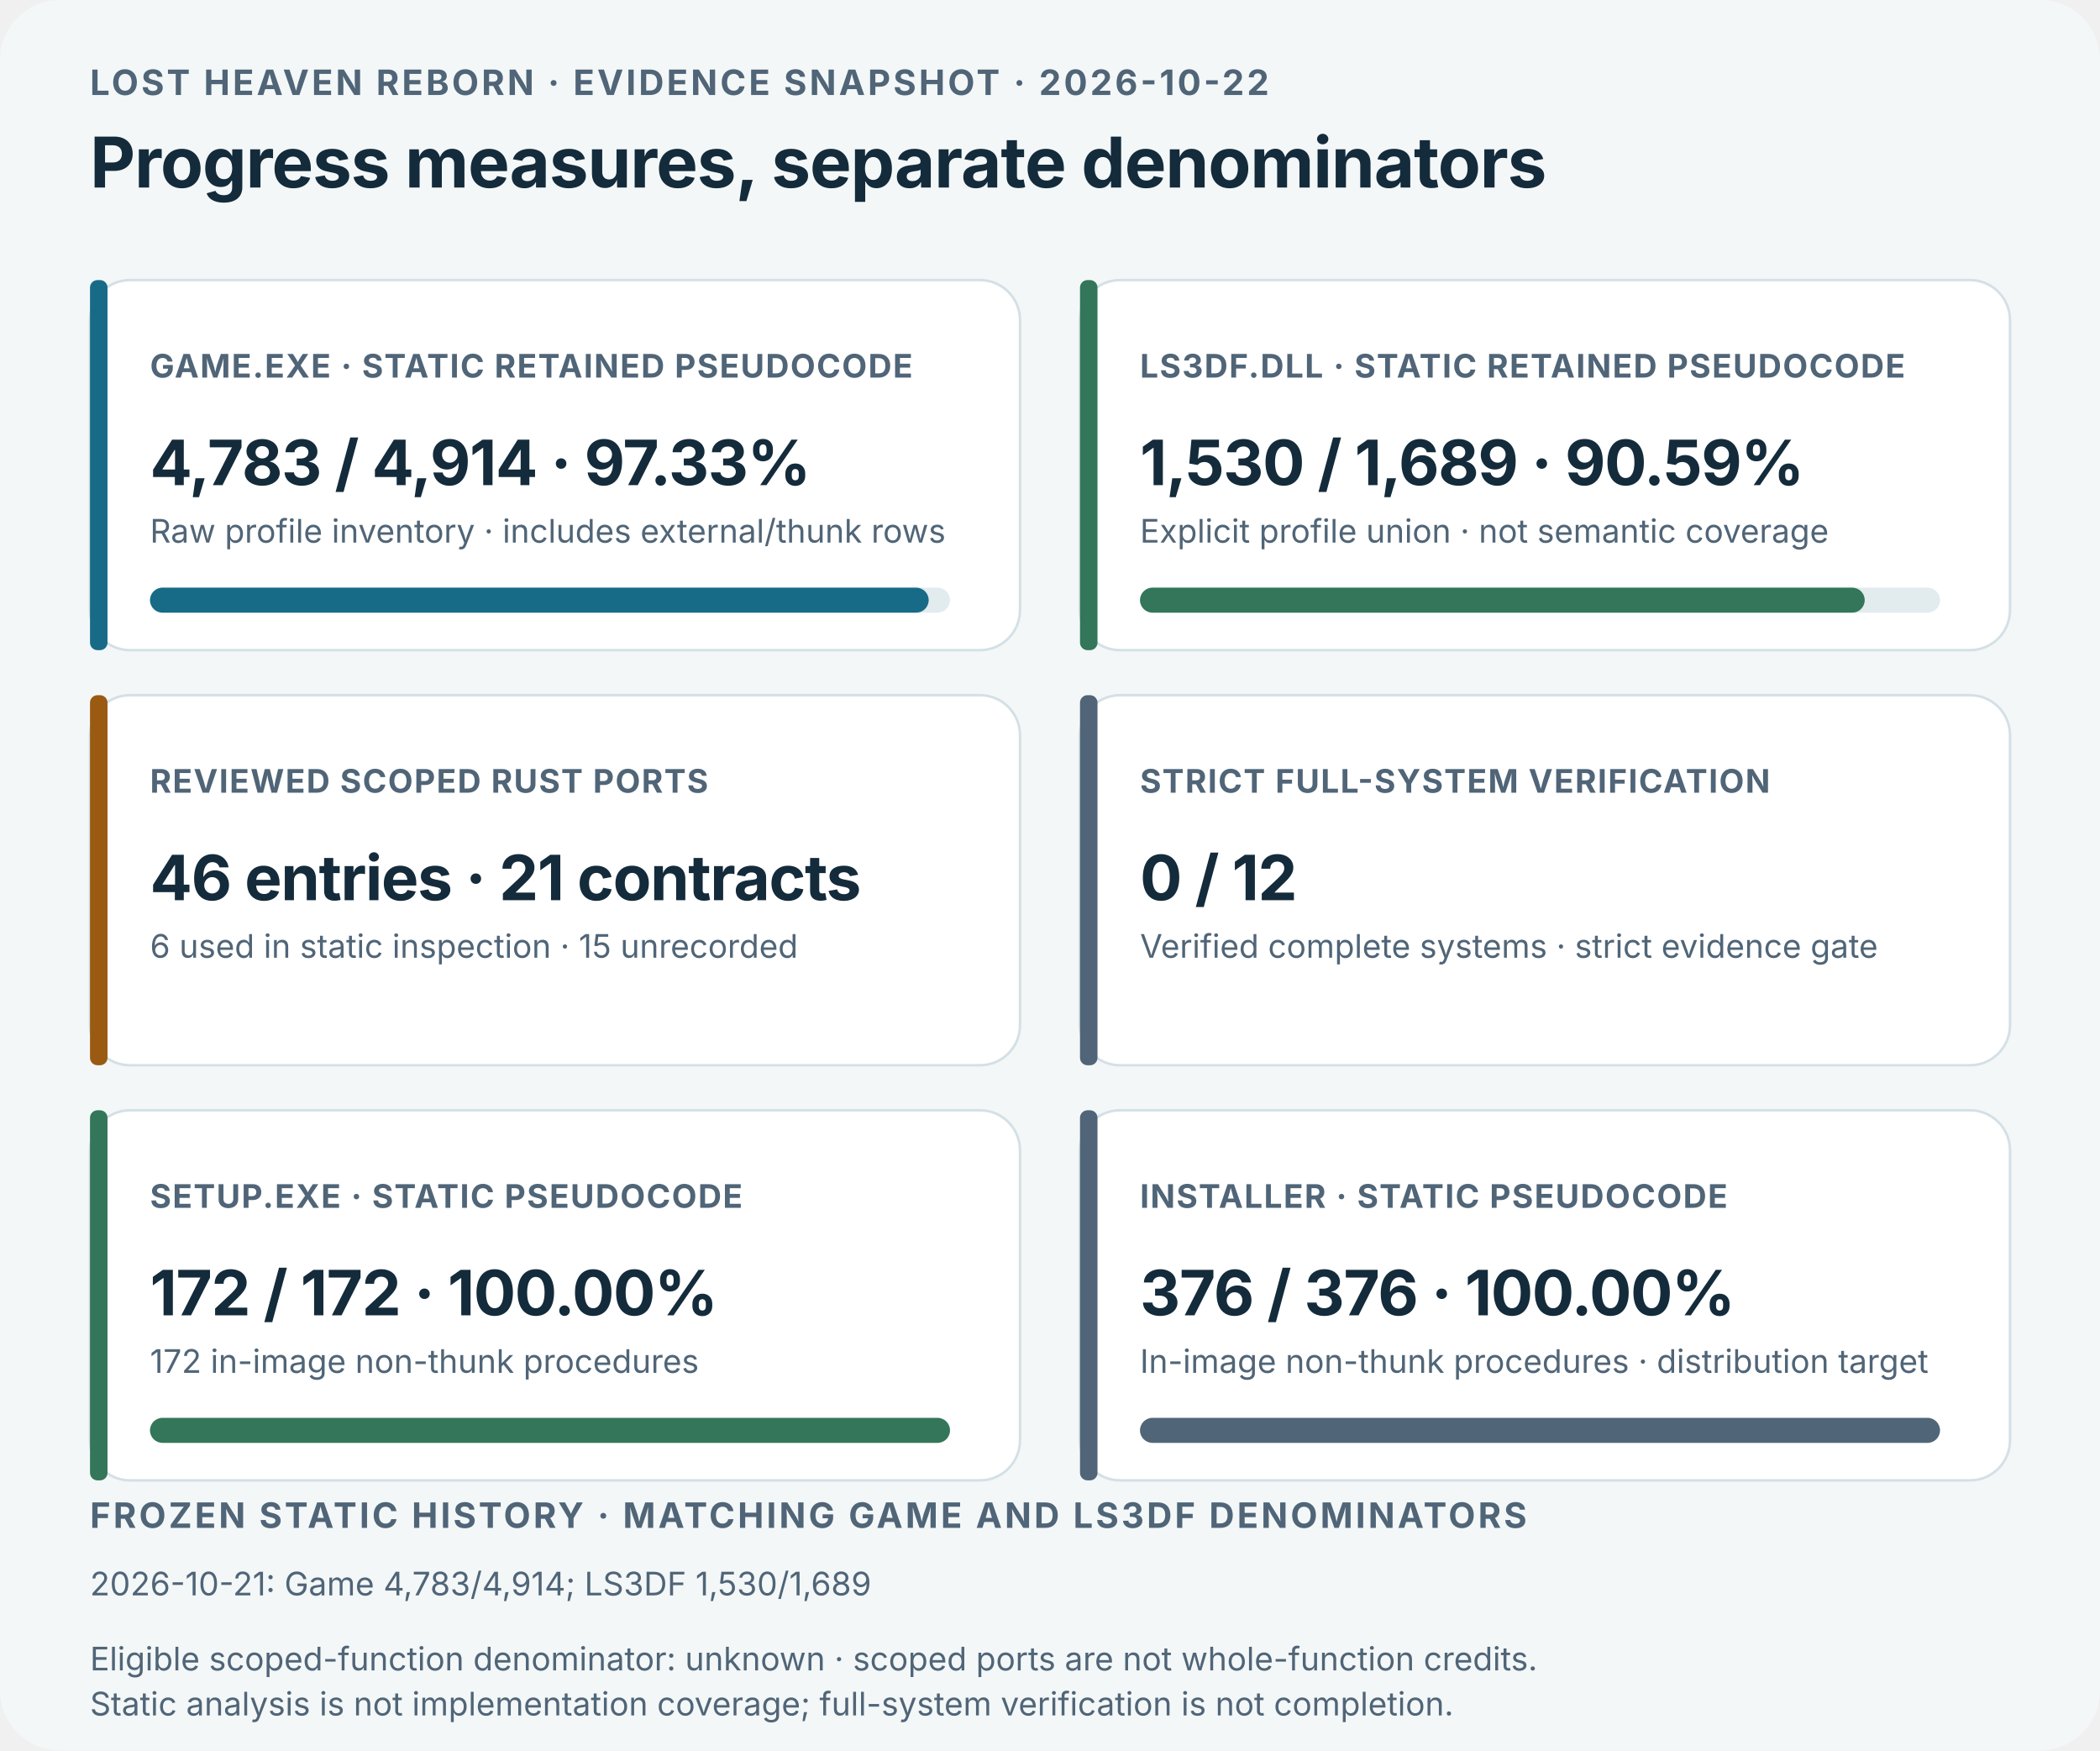
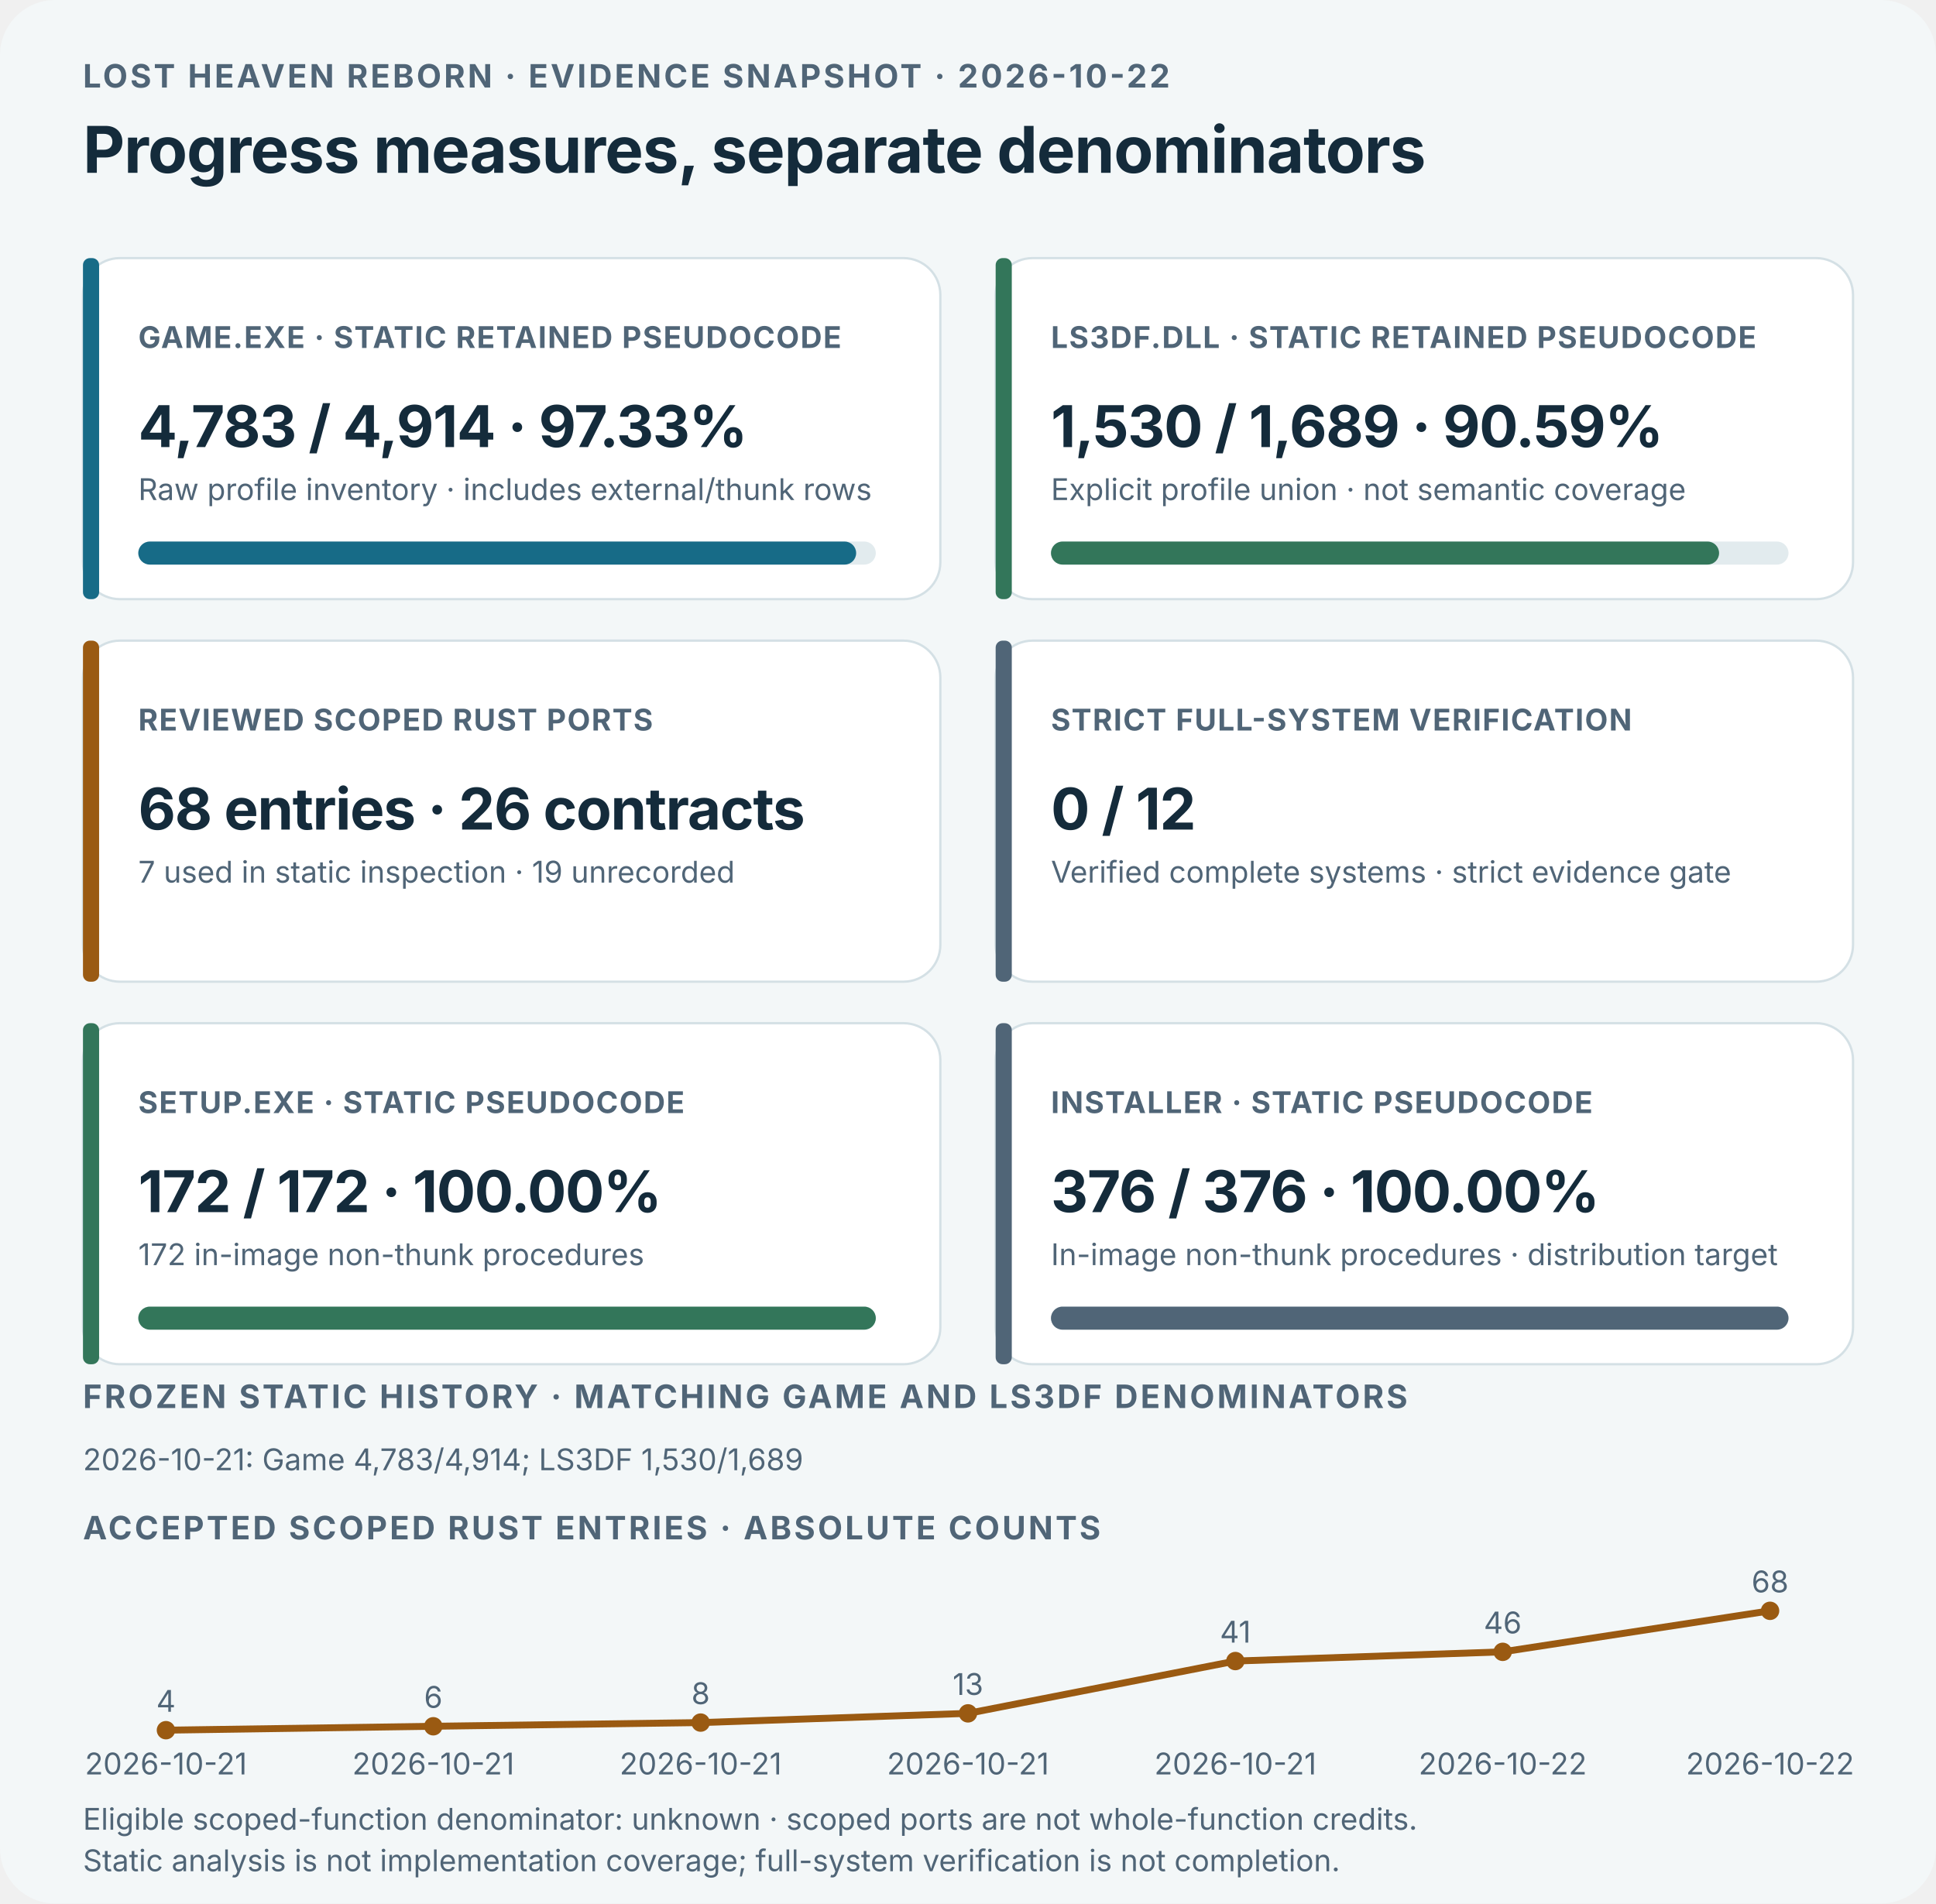
- <svg xmlns="http://www.w3.org/2000/svg" viewBox="0 0 840 700" role="img" aria-labelledby="dashboard-title dashboard-desc">
+ <svg xmlns="http://www.w3.org/2000/svg" viewBox="0 0 840 826" role="img" aria-labelledby="dashboard-title dashboard-desc">
  <style>text{font-family:Inter,ui-sans-serif,system-ui,-apple-system,"Segoe UI",sans-serif;fill:#142b3b}.kicker{font-size:14px;font-weight:700;letter-spacing:1.1px;fill:#506577}.title{font-size:28px;font-weight:750;letter-spacing:-.35px}.label{font-size:13px;font-weight:750;letter-spacing:.5px;fill:#506577}.value{font-size:25px;font-weight:750;letter-spacing:-.4px}.detail,.history{font-size:13px;fill:#506577}.dark-bg{display:none}@media(prefers-color-scheme:dark){.light-bg{display:none}.dark-bg{display:inline}text{fill:#edf4f6}.kicker,.label,.detail,.history{fill:#b3c5ce}.card-bg{fill:#172b39;stroke:#3b5361}.bar-track{fill:#314957}}</style>
-   <rect class="light-bg" width="840" height="700" rx="24" fill="#f3f7f8" />
-   <rect class="dark-bg" width="840" height="700" rx="24" fill="#0d1b25" />
+   <rect class="light-bg" width="840" height="826" rx="24" fill="#f3f7f8" />
+   <rect class="dark-bg" width="840" height="826" rx="24" fill="#0d1b25" />
  <text x="36" y="38" class="kicker">LOST HEAVEN REBORN · EVIDENCE SNAPSHOT · 2026-10-22</text>
  <text x="36" y="75" class="title">Progress measures, separate denominators</text>
  <g>
    <rect class="card-bg" x="36" y="112" width="372" height="148" rx="16" fill="#ffffff" stroke="#d4e0e5" />
    <rect x="36" y="112" width="7" height="148" rx="3" fill="#176b87" />
    <text x="60" y="151" class="label">GAME.EXE · STATIC RETAINED PSEUDOCODE</text>
    <text x="60" y="194" class="value">4,783 / 4,914 · 97.33%</text>
    <text x="60" y="217" class="detail">Raw profile inventory · includes external/thunk rows</text>
    <rect class="bar-track" x="60" y="235" width="320" height="10" rx="5" fill="#e2ebee" />
    <rect x="60" y="235" width="311.47" height="10" rx="5" fill="#176b87" />
  </g>
  <g>
    <rect class="card-bg" x="432" y="112" width="372" height="148" rx="16" fill="#ffffff" stroke="#d4e0e5" />
    <rect x="432" y="112" width="7" height="148" rx="3" fill="#33765a" />
    <text x="456" y="151" class="label">LS3DF.DLL · STATIC RETAINED PSEUDOCODE</text>
    <text x="456" y="194" class="value">1,530 / 1,689 · 90.59%</text>
    <text x="456" y="217" class="detail">Explicit profile union · not semantic coverage</text>
    <rect class="bar-track" x="456" y="235" width="320" height="10" rx="5" fill="#e2ebee" />
    <rect x="456" y="235" width="289.88" height="10" rx="5" fill="#33765a" />
  </g>
  <g>
    <rect class="card-bg" x="36" y="278" width="372" height="148" rx="16" fill="#ffffff" stroke="#d4e0e5" />
    <rect x="36" y="278" width="7" height="148" rx="3" fill="#9a5a12" />
    <text x="60" y="317" class="label">REVIEWED SCOPED RUST PORTS</text>
-     <text x="60" y="360" class="value">46 entries · 21 contracts</text>
-     <text x="60" y="383" class="detail">6 used in static inspection · 15 unrecorded</text>
+     <text x="60" y="360" class="value">68 entries · 26 contracts</text>
+     <text x="60" y="383" class="detail">7 used in static inspection · 19 unrecorded</text>
  </g>
  <g>
    <rect class="card-bg" x="432" y="278" width="372" height="148" rx="16" fill="#ffffff" stroke="#d4e0e5" />
    <rect x="432" y="278" width="7" height="148" rx="3" fill="#506577" />
    <text x="456" y="317" class="label">STRICT FULL-SYSTEM VERIFICATION</text>
    <text x="456" y="360" class="value">0 / 12</text>
    <text x="456" y="383" class="detail">Verified complete systems · strict evidence gate</text>
  </g>
  <g>
    <rect class="card-bg" x="36" y="444" width="372" height="148" rx="16" fill="#ffffff" stroke="#d4e0e5" />
    <rect x="36" y="444" width="7" height="148" rx="3" fill="#33765a" />
    <text x="60" y="483" class="label">SETUP.EXE · STATIC PSEUDOCODE</text>
    <text x="60" y="526" class="value">172 / 172 · 100.00%</text>
    <text x="60" y="549" class="detail">172 in-image non-thunk procedures</text>
    <rect class="bar-track" x="60" y="567" width="320" height="10" rx="5" fill="#e2ebee" />
    <rect x="60" y="567" width="320.00" height="10" rx="5" fill="#33765a" />
  </g>
  <g>
    <rect class="card-bg" x="432" y="444" width="372" height="148" rx="16" fill="#ffffff" stroke="#d4e0e5" />
    <rect x="432" y="444" width="7" height="148" rx="3" fill="#506577" />
    <text x="456" y="483" class="label">INSTALLER · STATIC PSEUDOCODE</text>
    <text x="456" y="526" class="value">376 / 376 · 100.00%</text>
    <text x="456" y="549" class="detail">In-image non-thunk procedures · distribution target</text>
    <rect class="bar-track" x="456" y="567" width="320" height="10" rx="5" fill="#e2ebee" />
    <rect x="456" y="567" width="320.00" height="10" rx="5" fill="#506577" />
  </g>
  <text x="36" y="611" class="kicker">FROZEN STATIC HISTORY · MATCHING GAME AND LS3DF DENOMINATORS</text>
  <text x="36" y="638" class="history">2026-10-21: Game 4,783/4,914; LS3DF 1,530/1,689</text>
-   <text x="36" y="668" class="detail">Eligible scoped-function denominator: unknown · scoped ports are not whole-function credits.</text>
-   <text x="36" y="686" class="detail">Static analysis is not implementation coverage; full-system verification is not completion.</text>
+   <text x="36" y="668" class="kicker">ACCEPTED SCOPED RUST ENTRIES · ABSOLUTE COUNTS</text>
+   <polyline points="72.0,750.8 188.0,749.1 304.0,747.5 420.0,743.5 536.0,720.8 652.0,716.8 768.0,699.0" fill="none" stroke="#9a5a12" stroke-width="3" stroke-linecap="round" stroke-linejoin="round" />
+   <circle cx="72.0" cy="750.8" r="4" fill="#9a5a12" />
+   <text x="72.0" y="742.8" text-anchor="middle" class="history">4</text>
+   <text x="72.0" y="770" text-anchor="middle" class="history">2026-10-21</text>
+   <circle cx="188.0" cy="749.1" r="4" fill="#9a5a12" />
+   <text x="188.0" y="741.1" text-anchor="middle" class="history">6</text>
+   <text x="188.0" y="770" text-anchor="middle" class="history">2026-10-21</text>
+   <circle cx="304.0" cy="747.5" r="4" fill="#9a5a12" />
+   <text x="304.0" y="739.5" text-anchor="middle" class="history">8</text>
+   <text x="304.0" y="770" text-anchor="middle" class="history">2026-10-21</text>
+   <circle cx="420.0" cy="743.5" r="4" fill="#9a5a12" />
+   <text x="420.0" y="735.5" text-anchor="middle" class="history">13</text>
+   <text x="420.0" y="770" text-anchor="middle" class="history">2026-10-21</text>
+   <circle cx="536.0" cy="720.8" r="4" fill="#9a5a12" />
+   <text x="536.0" y="712.8" text-anchor="middle" class="history">41</text>
+   <text x="536.0" y="770" text-anchor="middle" class="history">2026-10-21</text>
+   <circle cx="652.0" cy="716.8" r="4" fill="#9a5a12" />
+   <text x="652.0" y="708.8" text-anchor="middle" class="history">46</text>
+   <text x="652.0" y="770" text-anchor="middle" class="history">2026-10-22</text>
+   <circle cx="768.0" cy="699.0" r="4" fill="#9a5a12" />
+   <text x="768.0" y="691.0" text-anchor="middle" class="history">68</text>
+   <text x="768.0" y="770" text-anchor="middle" class="history">2026-10-22</text>
+   <text x="36" y="794" class="detail">Eligible scoped-function denominator: unknown · scoped ports are not whole-function credits.</text>
+   <text x="36" y="812" class="detail">Static analysis is not implementation coverage; full-system verification is not completion.</text>
</svg>
